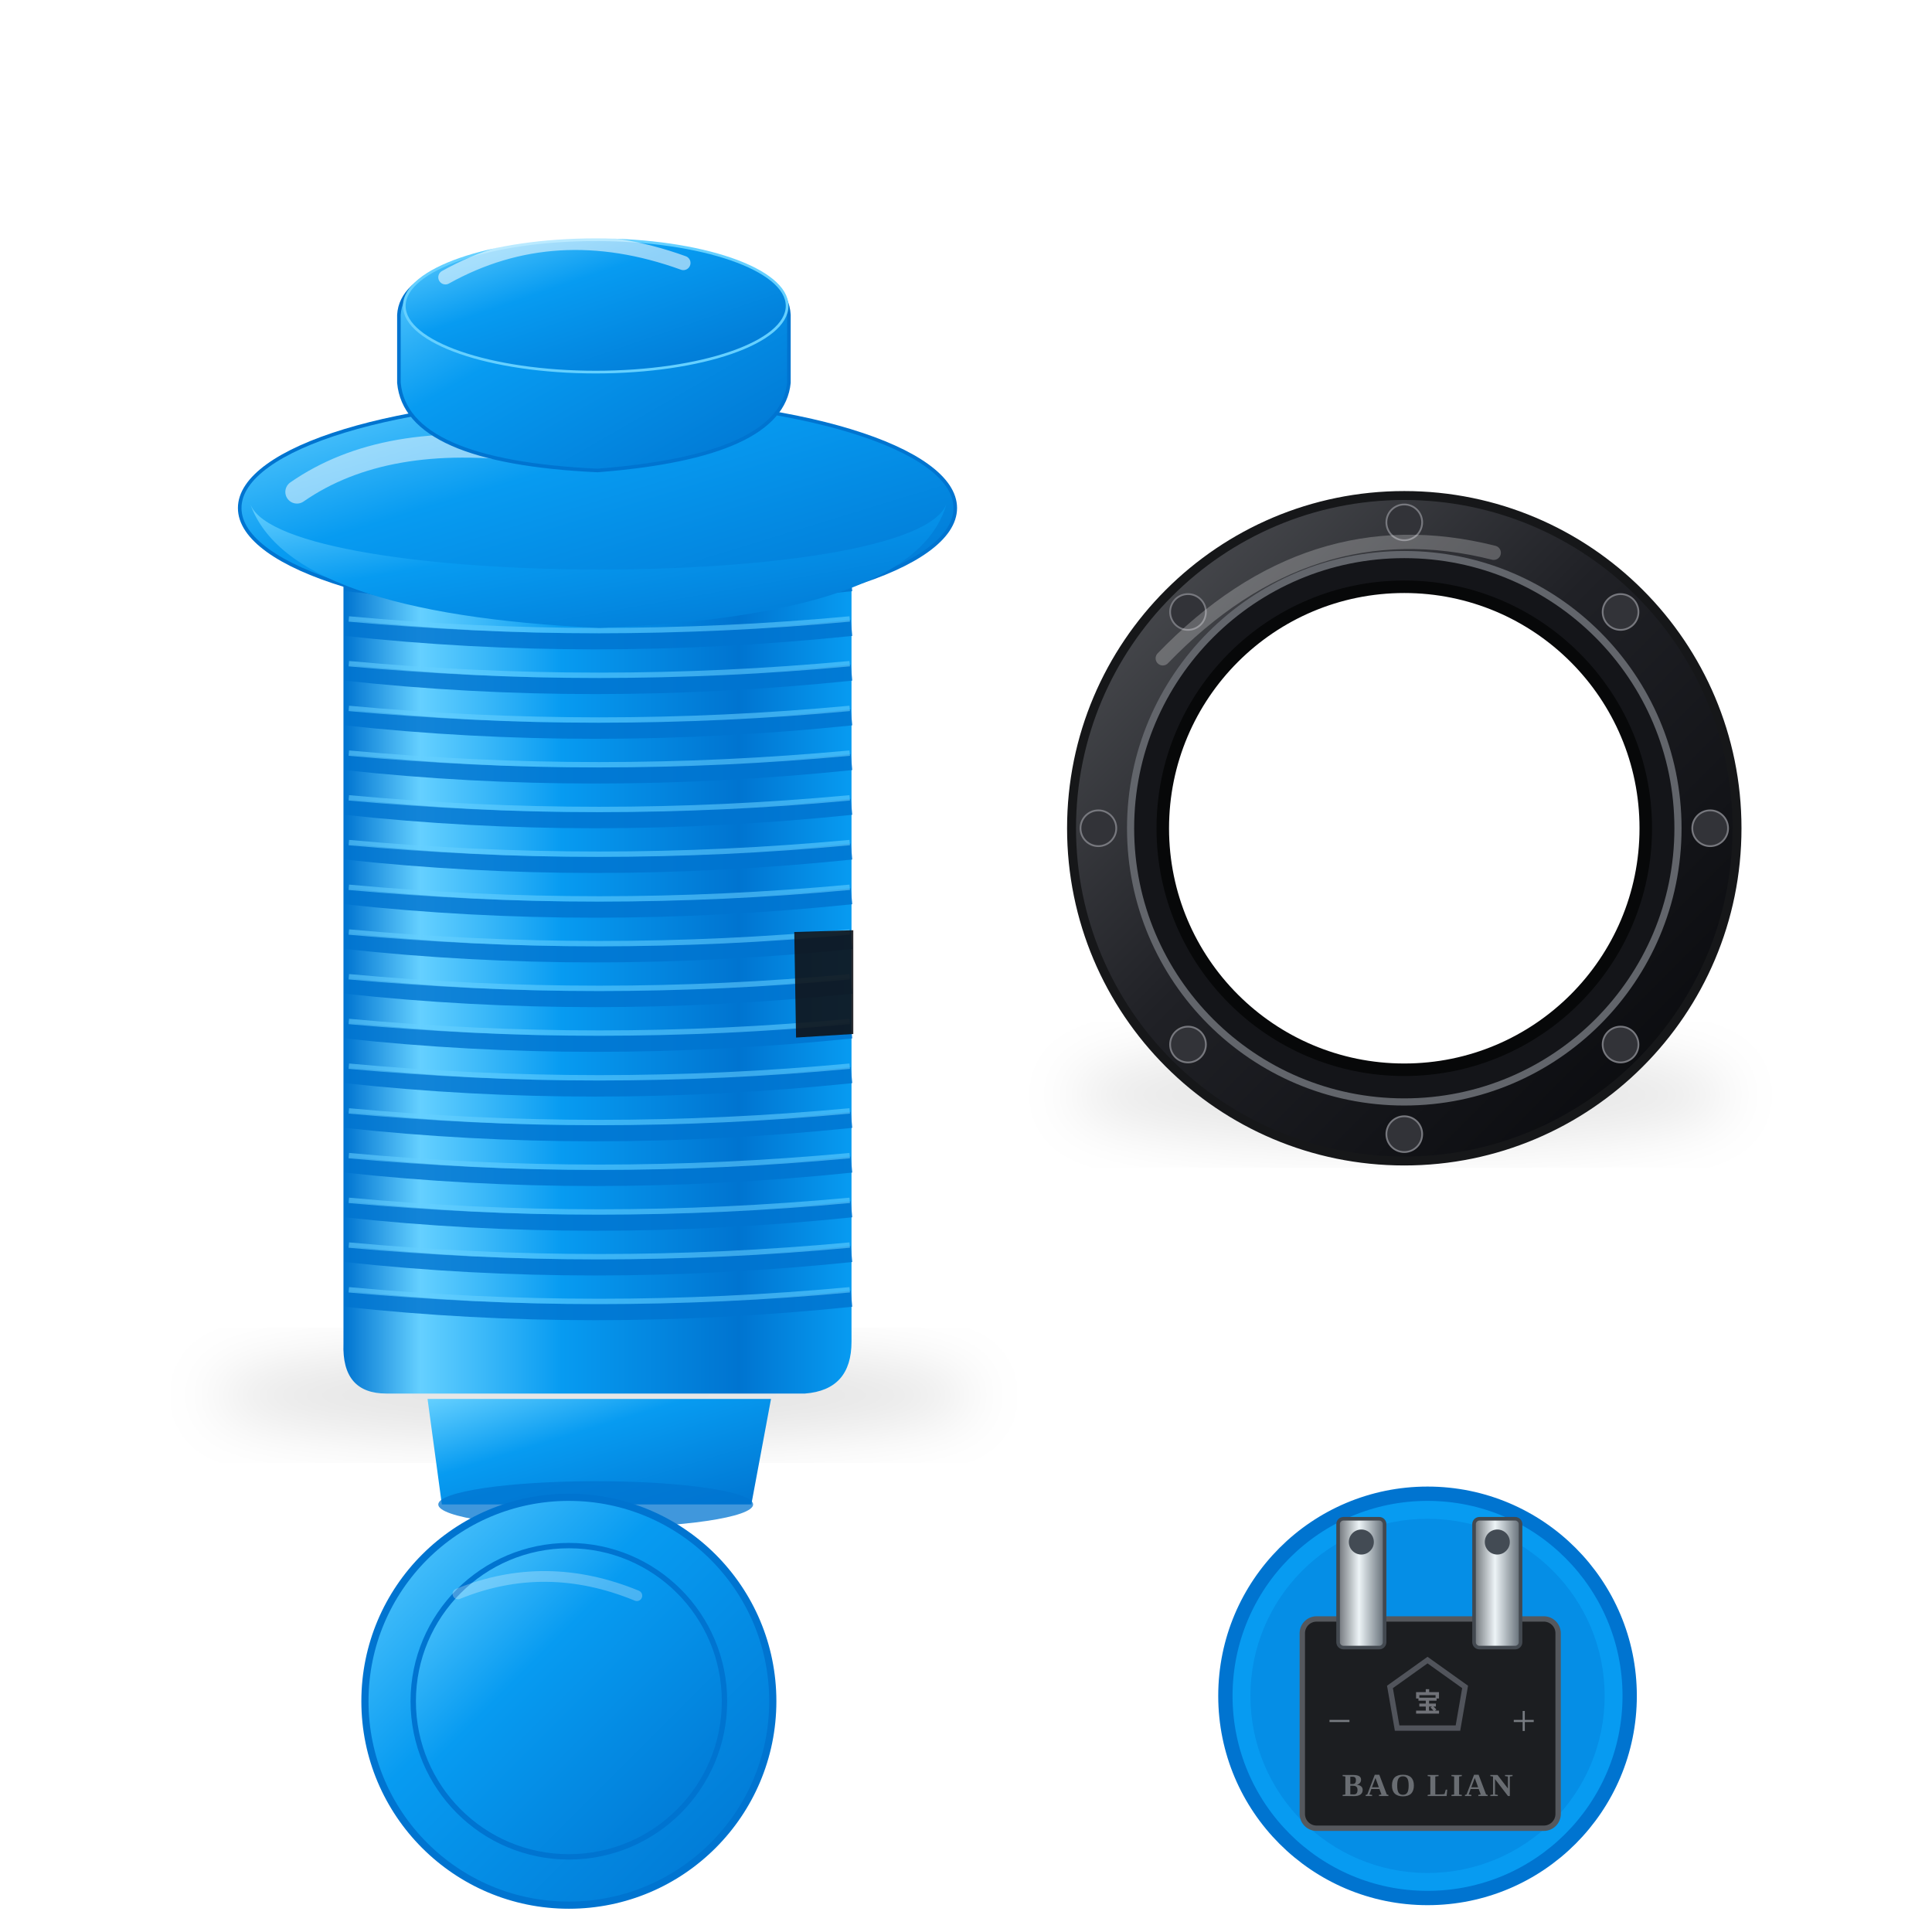
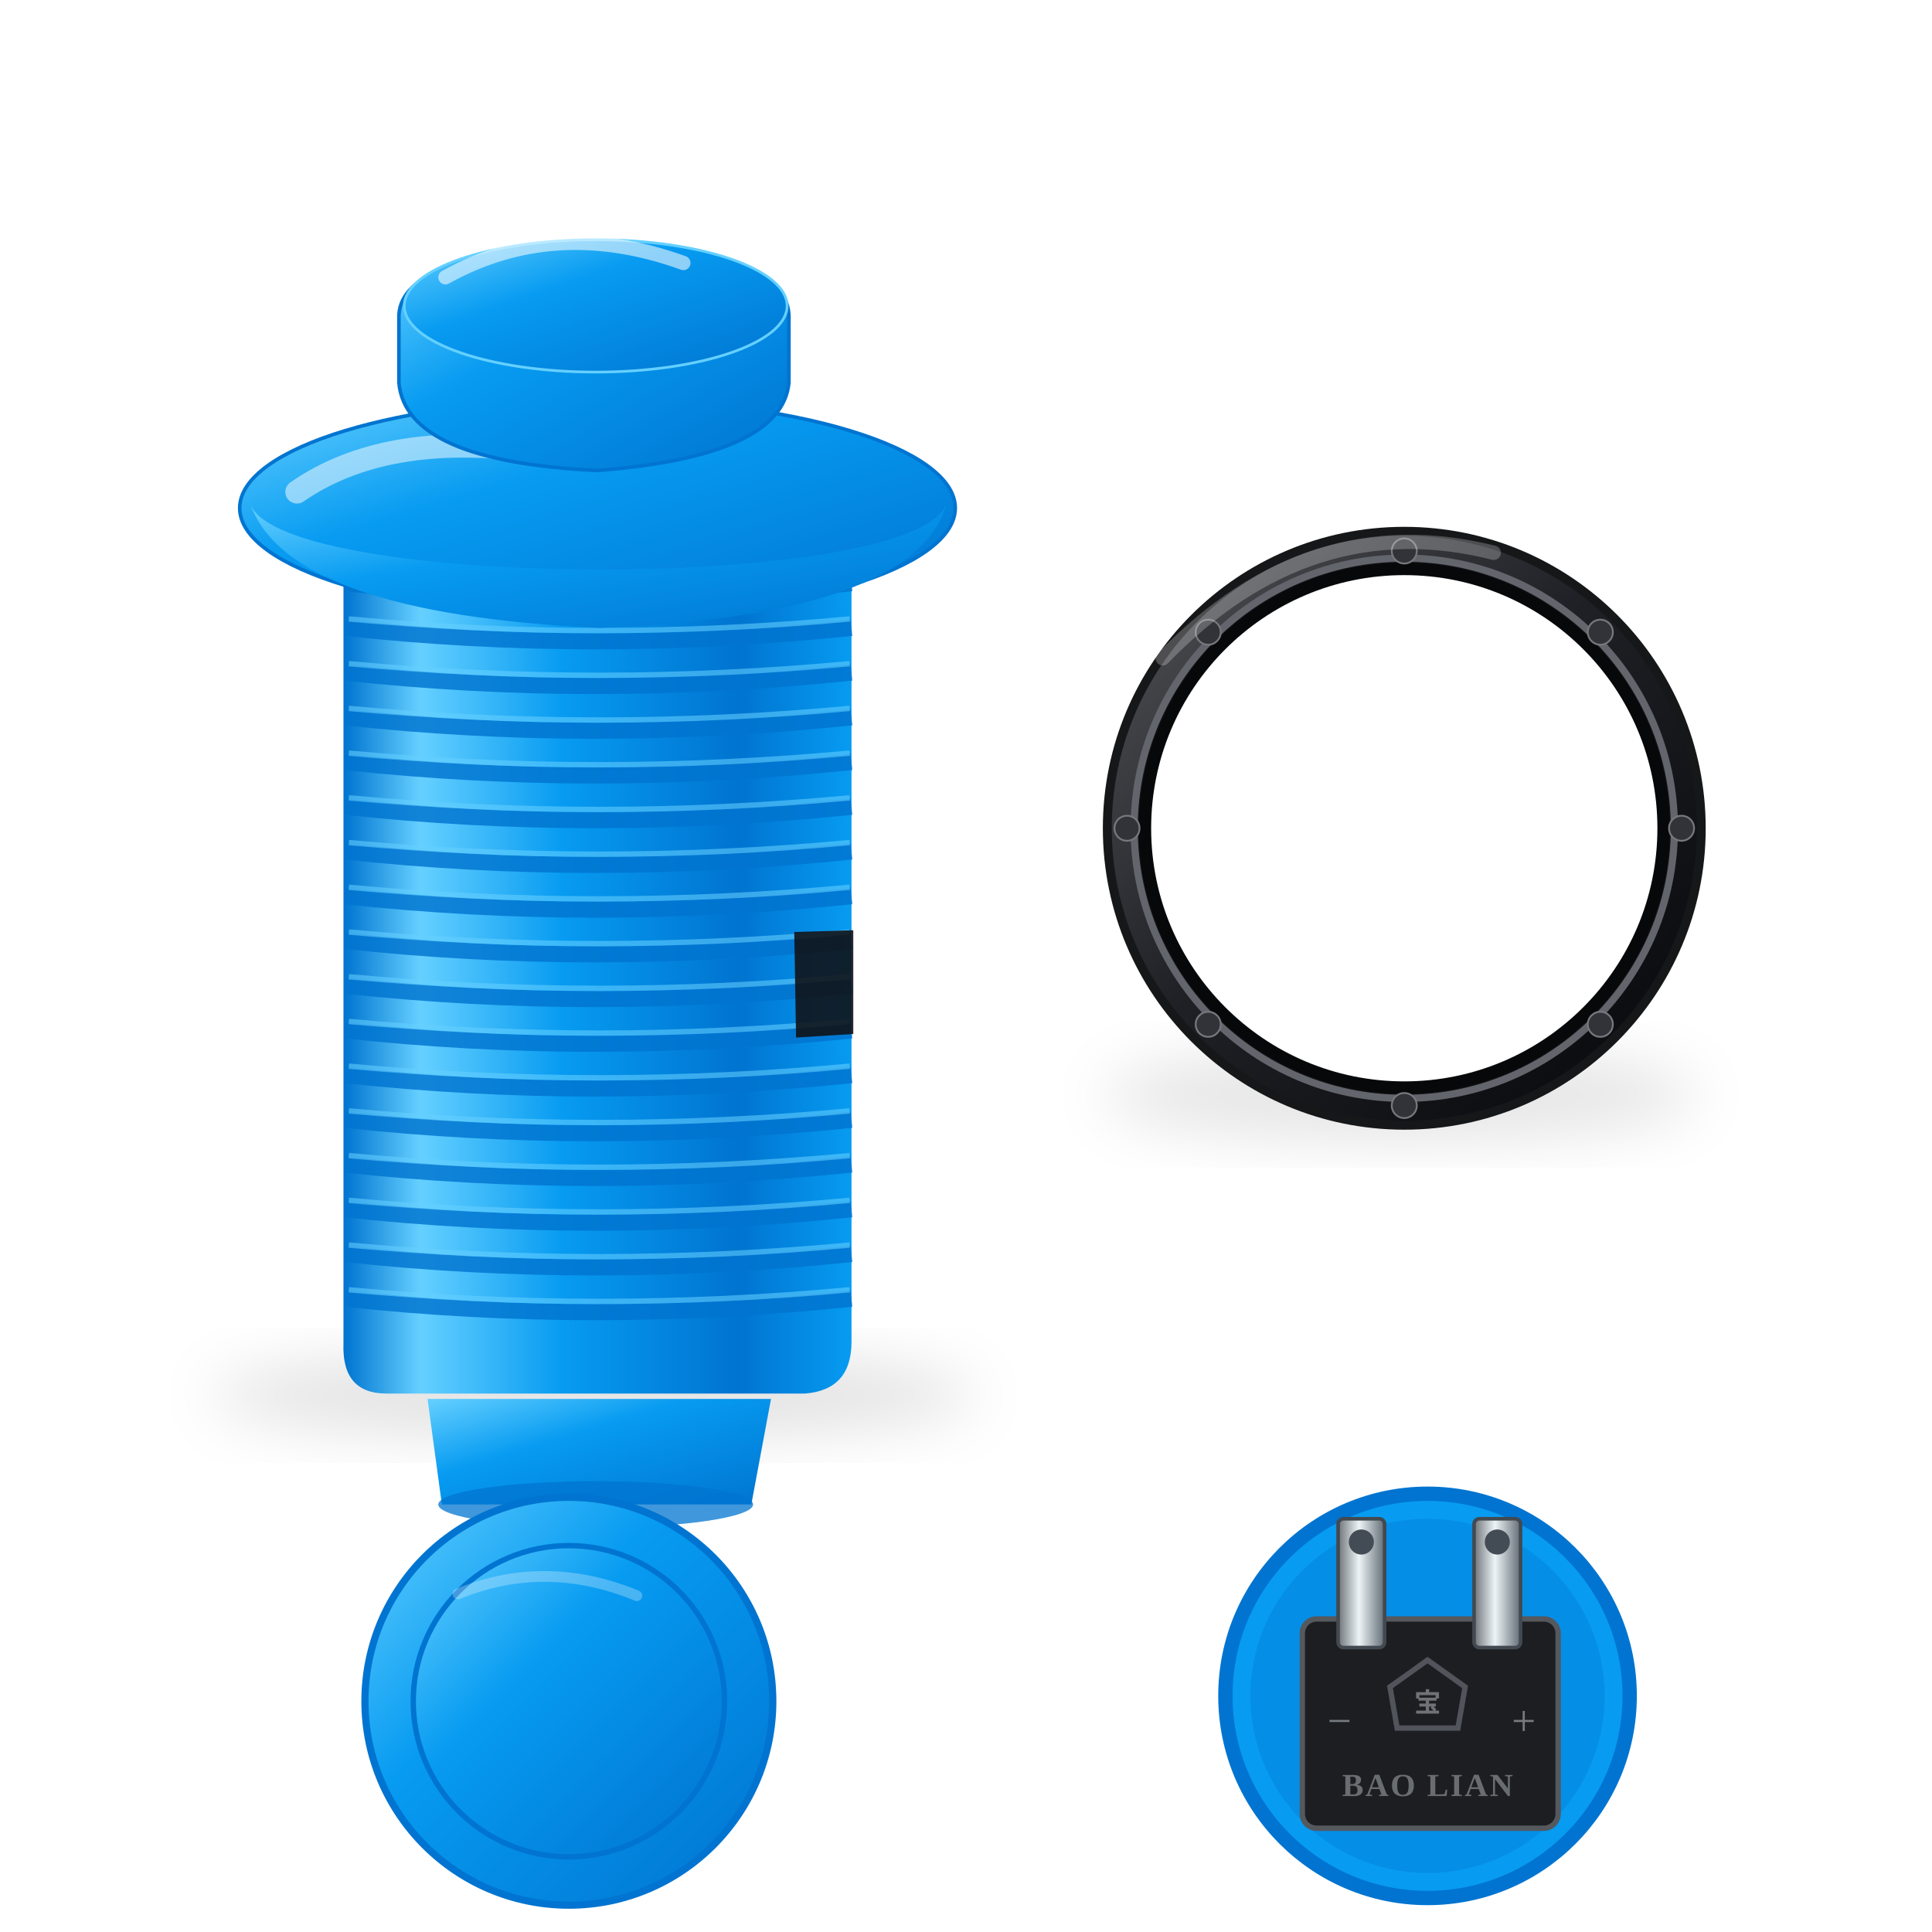
<svg xmlns="http://www.w3.org/2000/svg" width="1080" height="1080" viewBox="0 0 1080 1080" role="img" aria-label="BAO LIAN branded arcade push button, front, side, rear switch and correctly proportioned black mounting nut">
  <defs>
    <linearGradient id="body" x1="0" x2="1">
      <stop stop-color="#0074d0" />
      <stop offset=".15" stop-color="#65d0ff" />
      <stop offset=".43" stop-color="#079bf1" />
      <stop offset=".78" stop-color="#0074d0" />
      <stop offset="1" stop-color="#079bf1" />
    </linearGradient>
    <linearGradient id="top" x1="0" y1="0" x2="1" y2="1">
      <stop stop-color="#65d0ff" />
      <stop offset=".38" stop-color="#079bf1" />
      <stop offset="1" stop-color="#0074d0" />
    </linearGradient>
    <linearGradient id="metal" x1="0" x2="1">
      <stop stop-color="#6e7378" />
      <stop offset=".45" stop-color="#edf4f7" />
      <stop offset="1" stop-color="#626c75" />
    </linearGradient>
    <linearGradient id="nut" x1="0" y1="0" x2="1" y2="1">
      <stop stop-color="#55575b" />
      <stop offset=".45" stop-color="#202126" />
      <stop offset="1" stop-color="#050609" />
    </linearGradient>
    <filter id="shadow" x="-25%" y="-25%" width="150%" height="150%">
      <feGaussianBlur stdDeviation="16" />
    </filter>
  </defs>
  <rect width="1080" height="1080" fill="#fff" />
  <ellipse cx="332" cy="780" rx="214" ry="25" fill="#000" opacity=".11" filter="url(#shadow)" />
  <path d="M192 304 Q192 284 214 284 L456 284 Q476 284 476 305 L476 750 Q476 777 450 779 L216 779 Q191 779 192 751 Z" fill="url(#body)" />
  <path d="M193 326 Q331 341 476 326" fill="none" stroke="#0074d0" stroke-width="9" opacity=".82" />
  <path d="M195 321 Q335 334 475 321" fill="none" stroke="#65d0ff" stroke-width="3" opacity=".57" />
  <path d="M193 351 Q331 366 476 351" fill="none" stroke="#0074d0" stroke-width="9" opacity=".82" />
  <path d="M195 346 Q335 359 475 346" fill="none" stroke="#65d0ff" stroke-width="3" opacity=".57" />
  <path d="M193 376 Q331 391 476 376" fill="none" stroke="#0074d0" stroke-width="9" opacity=".82" />
  <path d="M195 371 Q335 384 475 371" fill="none" stroke="#65d0ff" stroke-width="3" opacity=".57" />
  <path d="M193 401 Q331 416 476 401" fill="none" stroke="#0074d0" stroke-width="9" opacity=".82" />
  <path d="M195 396 Q335 409 475 396" fill="none" stroke="#65d0ff" stroke-width="3" opacity=".57" />
  <path d="M193 426 Q331 441 476 426" fill="none" stroke="#0074d0" stroke-width="9" opacity=".82" />
  <path d="M195 421 Q335 434 475 421" fill="none" stroke="#65d0ff" stroke-width="3" opacity=".57" />
  <path d="M193 451 Q331 466 476 451" fill="none" stroke="#0074d0" stroke-width="9" opacity=".82" />
  <path d="M195 446 Q335 459 475 446" fill="none" stroke="#65d0ff" stroke-width="3" opacity=".57" />
  <path d="M193 476 Q331 491 476 476" fill="none" stroke="#0074d0" stroke-width="9" opacity=".82" />
  <path d="M195 471 Q335 484 475 471" fill="none" stroke="#65d0ff" stroke-width="3" opacity=".57" />
  <path d="M193 501 Q331 516 476 501" fill="none" stroke="#0074d0" stroke-width="9" opacity=".82" />
  <path d="M195 496 Q335 509 475 496" fill="none" stroke="#65d0ff" stroke-width="3" opacity=".57" />
  <path d="M193 526 Q331 541 476 526" fill="none" stroke="#0074d0" stroke-width="9" opacity=".82" />
  <path d="M195 521 Q335 534 475 521" fill="none" stroke="#65d0ff" stroke-width="3" opacity=".57" />
  <path d="M193 551 Q331 566 476 551" fill="none" stroke="#0074d0" stroke-width="9" opacity=".82" />
  <path d="M195 546 Q335 559 475 546" fill="none" stroke="#65d0ff" stroke-width="3" opacity=".57" />
  <path d="M193 576 Q331 591 476 576" fill="none" stroke="#0074d0" stroke-width="9" opacity=".82" />
  <path d="M195 571 Q335 584 475 571" fill="none" stroke="#65d0ff" stroke-width="3" opacity=".57" />
  <path d="M193 601 Q331 616 476 601" fill="none" stroke="#0074d0" stroke-width="9" opacity=".82" />
  <path d="M195 596 Q335 609 475 596" fill="none" stroke="#65d0ff" stroke-width="3" opacity=".57" />
  <path d="M193 626 Q331 641 476 626" fill="none" stroke="#0074d0" stroke-width="9" opacity=".82" />
  <path d="M195 621 Q335 634 475 621" fill="none" stroke="#65d0ff" stroke-width="3" opacity=".57" />
  <path d="M193 651 Q331 666 476 651" fill="none" stroke="#0074d0" stroke-width="9" opacity=".82" />
  <path d="M195 646 Q335 659 475 646" fill="none" stroke="#65d0ff" stroke-width="3" opacity=".57" />
  <path d="M193 676 Q331 691 476 676" fill="none" stroke="#0074d0" stroke-width="9" opacity=".82" />
  <path d="M195 671 Q335 684 475 671" fill="none" stroke="#65d0ff" stroke-width="3" opacity=".57" />
  <path d="M193 701 Q331 716 476 701" fill="none" stroke="#0074d0" stroke-width="9" opacity=".82" />
  <path d="M195 696 Q335 709 475 696" fill="none" stroke="#65d0ff" stroke-width="3" opacity=".57" />
  <path d="M193 726 Q331 741 476 726" fill="none" stroke="#0074d0" stroke-width="9" opacity=".82" />
  <path d="M195 721 Q335 734 475 721" fill="none" stroke="#65d0ff" stroke-width="3" opacity=".57" />
  <path d="M444 521 L477 520 L477 578 L445 580 Z" fill="#101115" opacity=".89" />
  <path d="M239 782 L431 782 L420 841 L247 841 Z" fill="url(#top)" />
  <ellipse cx="333" cy="841" rx="88" ry="13" fill="#0074d0" opacity=".75" />
  <ellipse cx="334" cy="284" rx="200" ry="61" fill="url(#top)" stroke="#0074d0" stroke-width="2" />
  <path d="M140 282 C159 330 509 331 529 282 Q511 344 335 351 Q162 343 140 282Z" fill="url(#top)" />
  <path d="M166 275 Q215 241 297 252" stroke="#fff" stroke-width="13" stroke-linecap="round" fill="none" opacity=".50" />
  <path d="M223 214 L223 176 Q225 141 333 138 Q439 139 441 176 L441 214 Q437 255 334 263 Q227 258 223 214 Z" fill="url(#top)" stroke="#0074d0" stroke-width="2" />
  <ellipse cx="333" cy="171" rx="107" ry="37" fill="url(#top)" stroke="#65d0ff" stroke-width="1.5" />
  <path d="M249 155 Q310 121 382 147" stroke="#fff" opacity=".55" stroke-width="8" stroke-linecap="round" fill="none" />
-   <ellipse cx="783" cy="612" rx="185" ry="27" fill="#000" opacity=".10" filter="url(#shadow)" />
-   <circle cx="785" cy="463" r="186" fill="url(#nut)" stroke="#161719" stroke-width="5" />
-   <circle cx="785" cy="463" r="153" fill="#141519" stroke="#62656b" stroke-width="4" />
-   <circle cx="785" cy="463" r="135" fill="#fff" stroke="#070809" stroke-width="7" />
-   <circle cx="956.0" cy="463.0" r="10" fill="#323338" stroke="#77787e" stroke-width="1" />
-   <circle cx="905.9" cy="583.9" r="10" fill="#323338" stroke="#77787e" stroke-width="1" />
-   <circle cx="785.0" cy="634.0" r="10" fill="#323338" stroke="#77787e" stroke-width="1" />
-   <circle cx="664.1" cy="583.9" r="10" fill="#323338" stroke="#77787e" stroke-width="1" />
-   <circle cx="614.0" cy="463.0" r="10" fill="#323338" stroke="#77787e" stroke-width="1" />
-   <circle cx="664.1" cy="342.1" r="10" fill="#323338" stroke="#77787e" stroke-width="1" />
-   <circle cx="785.0" cy="292.0" r="10" fill="#323338" stroke="#77787e" stroke-width="1" />
-   <circle cx="905.9" cy="342.1" r="10" fill="#323338" stroke="#77787e" stroke-width="1" />
+   <ellipse cx="783" cy="612" rx="166" ry="27" fill="#000" opacity=".10" filter="url(#shadow)" />
+   <circle cx="785" cy="463" r="166" fill="url(#nut)" stroke="#161719" stroke-width="5" />
+   <circle cx="785" cy="463" r="151" fill="#141519" stroke="#62656b" stroke-width="4" />
+   <circle cx="785" cy="463" r="145" fill="#fff" stroke="#070809" stroke-width="7" />
+   <circle cx="940.0" cy="463.0" r="7" fill="#323338" stroke="#77787e" stroke-width="1" />
+   <circle cx="894.6" cy="572.6" r="7" fill="#323338" stroke="#77787e" stroke-width="1" />
+   <circle cx="785.0" cy="618.0" r="7" fill="#323338" stroke="#77787e" stroke-width="1" />
+   <circle cx="675.4" cy="572.6" r="7" fill="#323338" stroke="#77787e" stroke-width="1" />
+   <circle cx="630.0" cy="463.0" r="7" fill="#323338" stroke="#77787e" stroke-width="1" />
+   <circle cx="675.4" cy="353.4" r="7" fill="#323338" stroke="#77787e" stroke-width="1" />
+   <circle cx="785.0" cy="308.0" r="7" fill="#323338" stroke="#77787e" stroke-width="1" />
+   <circle cx="894.6" cy="353.4" r="7" fill="#323338" stroke="#77787e" stroke-width="1" />
  <path d="M650 368 Q732 283 835 309" fill="none" stroke="#fff" stroke-width="8" stroke-linecap="round" opacity=".24" />
  <circle cx="318" cy="951" r="114" fill="url(#top)" stroke="#0074d0" stroke-width="4" />
  <circle cx="318" cy="951" r="87" fill="url(#top)" stroke="#0074d0" stroke-width="3" />
  <path d="M256 891 Q305 871 356 892" fill="none" stroke="#fff" stroke-width="6" stroke-linecap="round" opacity=".27" />
  <circle cx="798" cy="948" r="113" fill="#079bf1" stroke="#0074d0" stroke-width="8" />
  <circle cx="798" cy="948" r="99" fill="#0074d0" opacity=".34" />
  <rect x="728" y="905" width="143" height="117" rx="8" fill="#1c1e21" stroke="#55585d" stroke-width="3" />
  <rect x="748" y="849" width="26" height="72" rx="3" fill="url(#metal)" stroke="#434950" stroke-width="2" />
  <rect x="824" y="849" width="26" height="72" rx="3" fill="url(#metal)" stroke="#434950" stroke-width="2" />
  <circle cx="761" cy="862" r="7" fill="#434b54" />
  <circle cx="837" cy="862" r="7" fill="#434b54" />
  <path d="M777 943 L798 928 L819 943 L815 966 L781 966 Z" fill="none" stroke="#51545b" stroke-width="3" />
  <text x="798" y="957" font-size="15" font-weight="700" text-anchor="middle" fill="#707278">宝</text>
  <text x="798" y="1004" font-size="18" font-weight="700" text-anchor="middle" letter-spacing="1" fill="#696d72">BAO LIAN</text>
  <text x="742" y="970" font-size="24" fill="#777b81">−</text>
  <text x="845" y="970" font-size="24" fill="#777b81">+</text>
</svg>
